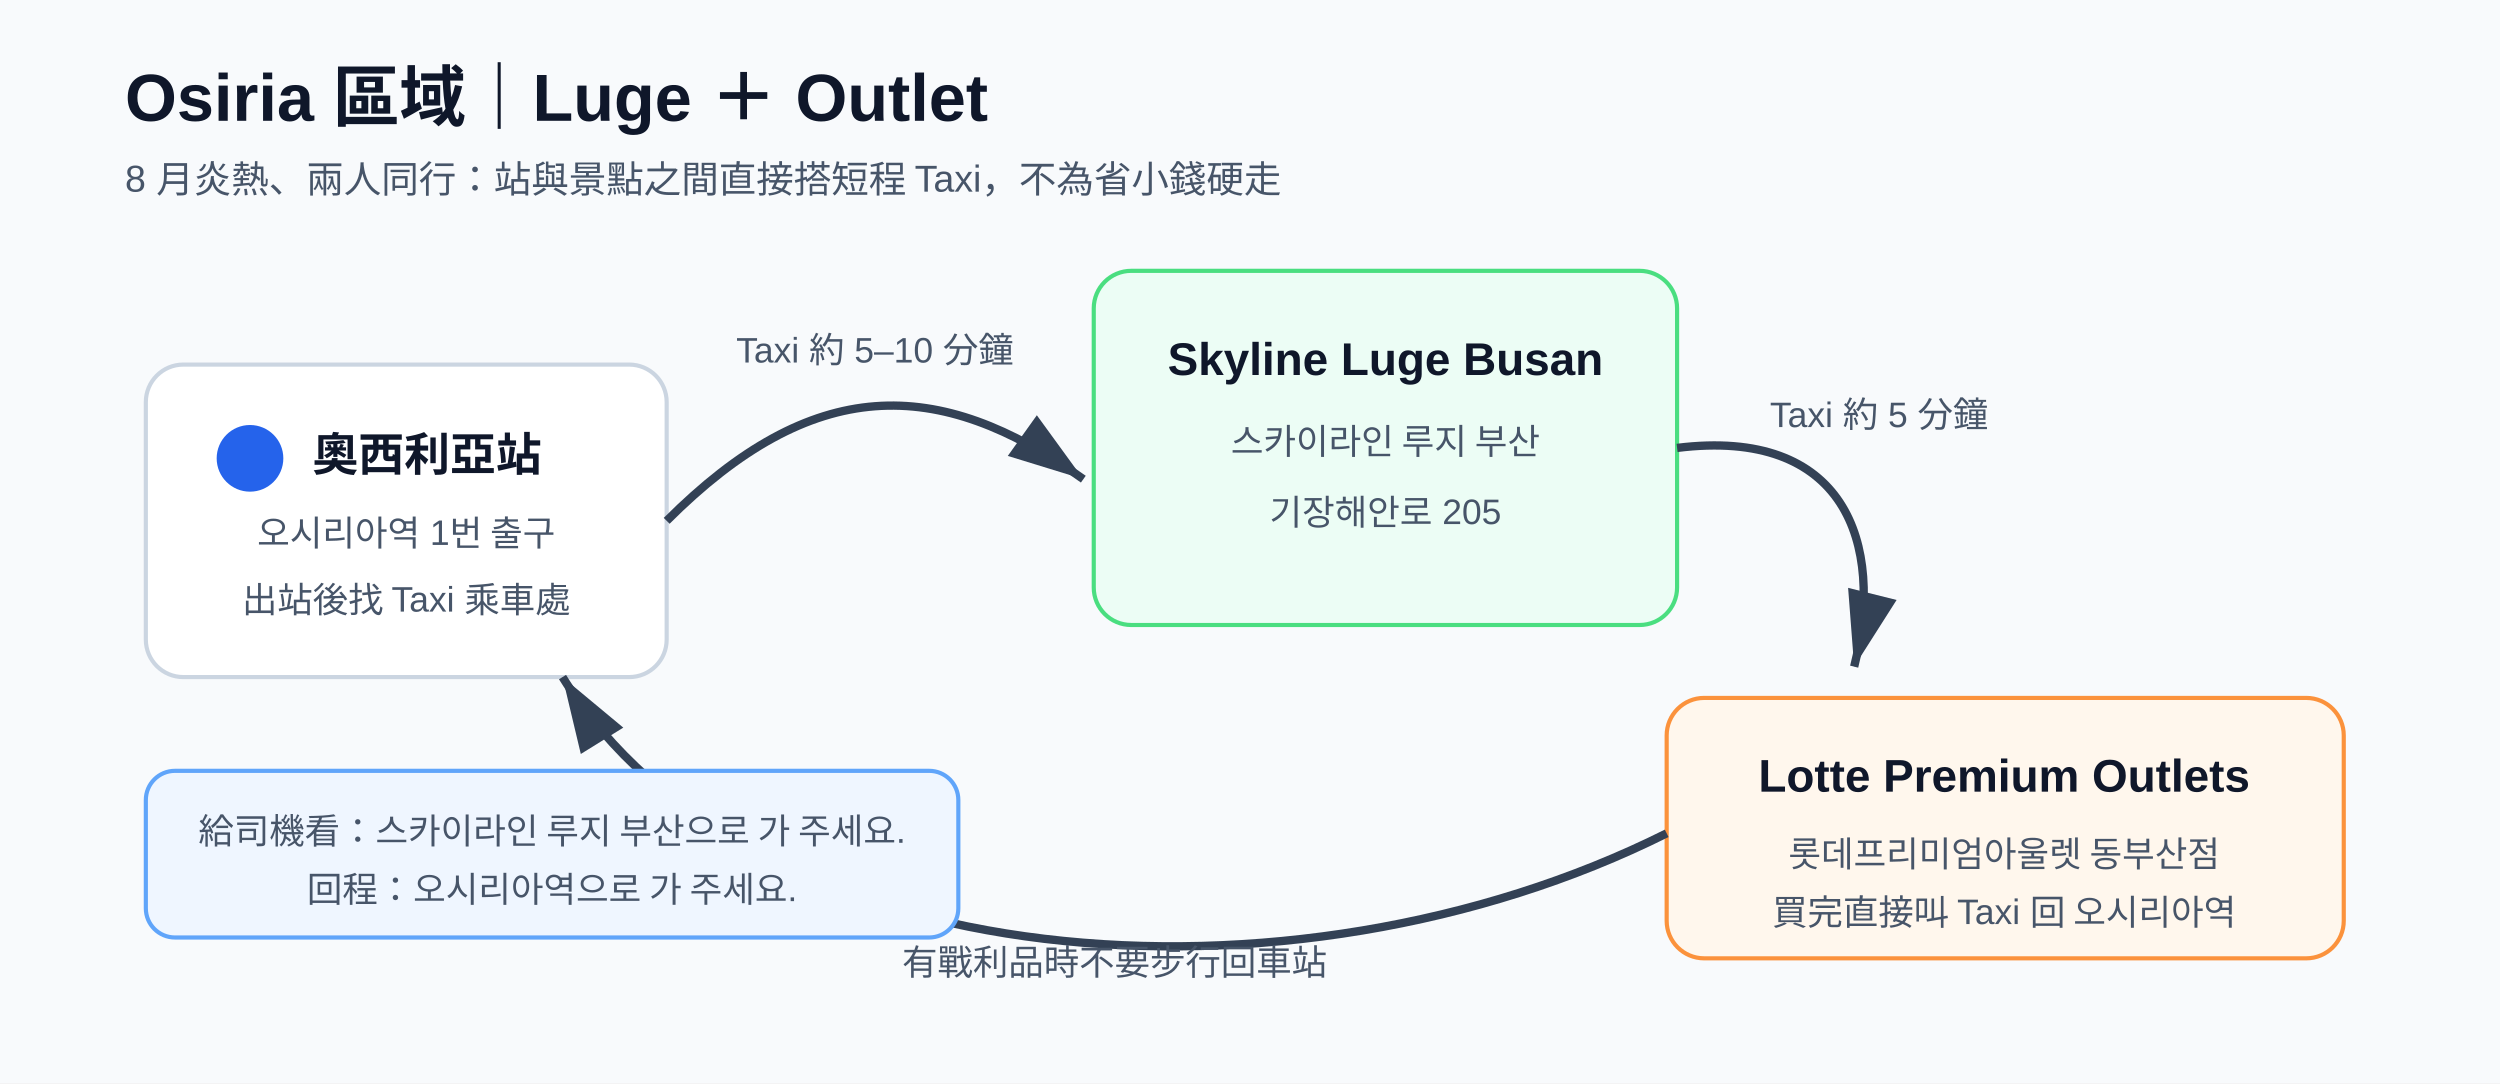
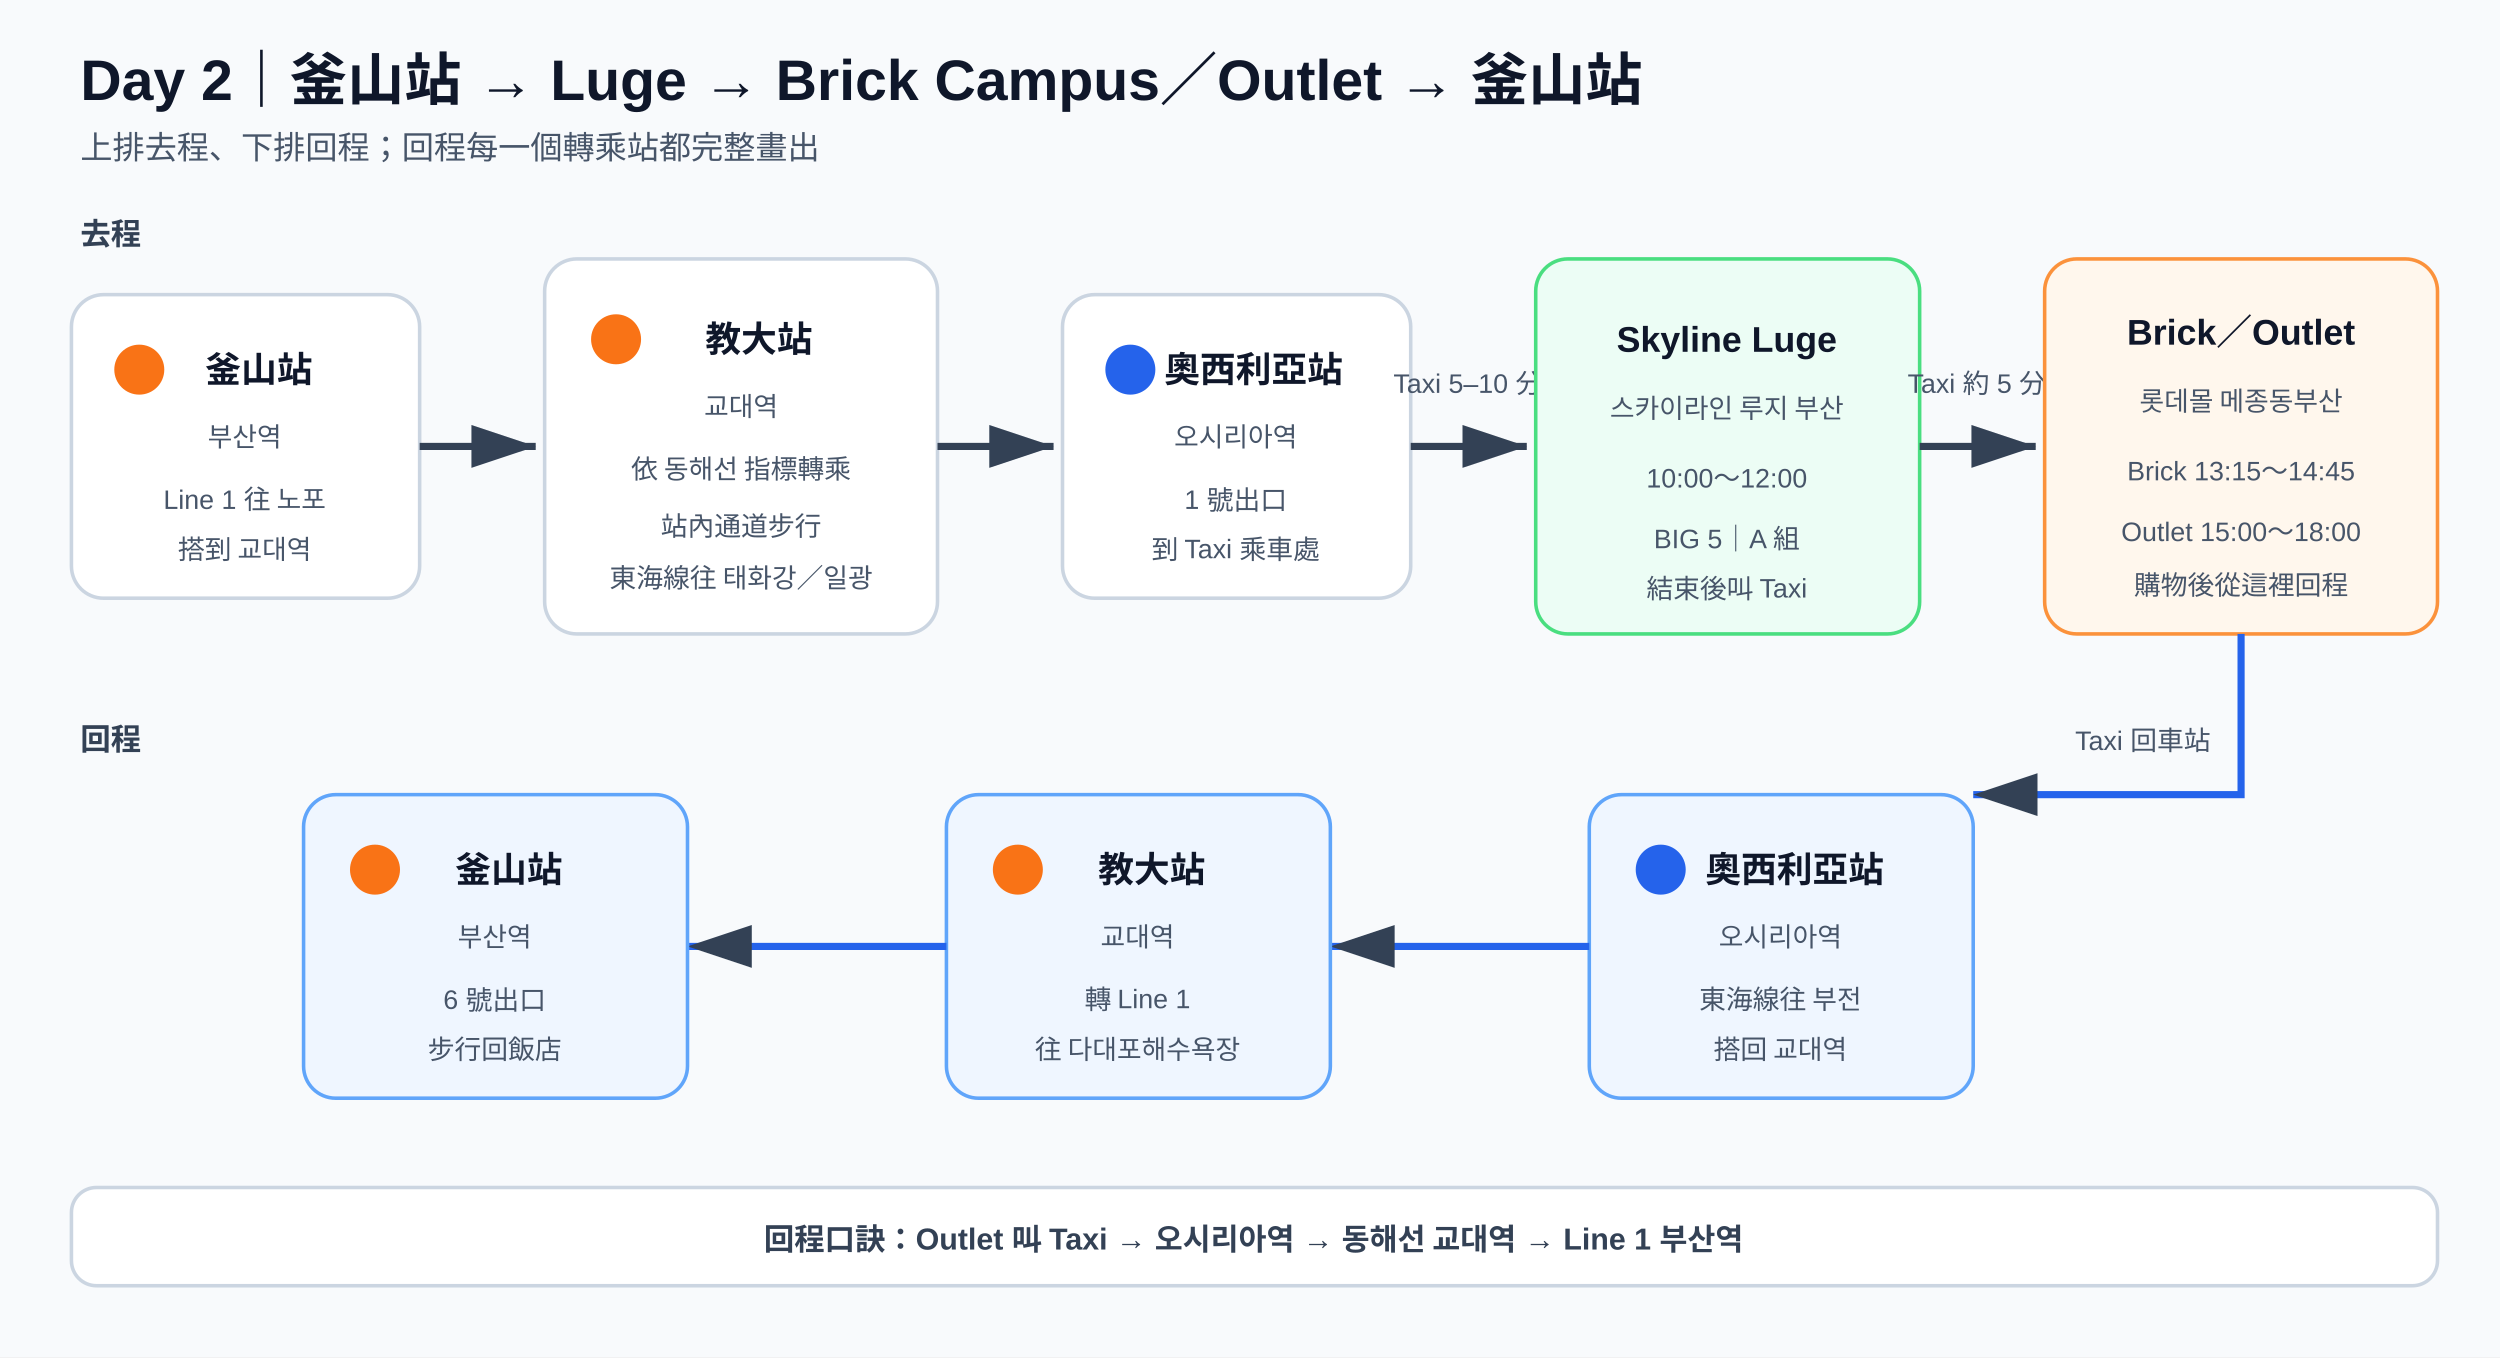
- <svg xmlns="http://www.w3.org/2000/svg" viewBox="0 0 1200 520" role="img" aria-labelledby="title desc">
+ <svg xmlns="http://www.w3.org/2000/svg" viewBox="0 0 1400 760" role="img" aria-labelledby="title desc">
  <defs>
    <marker id="arrow" markerWidth="10" markerHeight="10" refX="9" refY="3" orient="auto">
      <path d="M0 0 L0 6 L9 3 z" fill="#334155" />
    </marker>
-     <style>.title{font:700 32px Arial,'Noto Sans TC',sans-serif;fill:#0f172a}.sub{font:500 18px Arial,'Noto Sans TC',sans-serif;fill:#475569}.box{fill:#fff;stroke:#cbd5e1;stroke-width:2;rx:18}.label{font:700 22px Arial,'Noto Sans TC',sans-serif;fill:#0f172a}.small{font:500 17px Arial,'Noto Sans TC',sans-serif;fill:#475569}.arrow{stroke:#334155;stroke-width:4;fill:none;marker-end:url(#arrow)}</style>
+     <style>
+       .title{font:700 32px Arial,'Noto Sans TC',sans-serif;fill:#0f172a}
+       .sub{font:500 18px Arial,'Noto Sans TC',sans-serif;fill:#475569}
+       .box{fill:#fff;stroke:#cbd5e1;stroke-width:2}
+       .label{font:700 20px Arial,'Noto Sans TC',sans-serif;fill:#0f172a}
+       .small{font:500 15px Arial,'Noto Sans TC',sans-serif;fill:#475569}
+       .route{font:700 17px Arial,'Noto Sans TC',sans-serif;fill:#334155}
+       .arrow{stroke:#334155;stroke-width:4;fill:none;marker-end:url(#arrow)}
+       .return{stroke:#2563eb;stroke-width:4;fill:none;marker-end:url(#arrow)}
+     </style>
  </defs>
-   <rect width="1200" height="520" fill="#f8fafc" />
-   <text x="60" y="58" class="title">Osiria 區域｜Luge ＋ Outlet</text>
-   <text x="60" y="92" class="sub">8 月炎熱、兩人同行：站與景點之間直接搭短程 Taxi，不為省小錢硬走</text>
-   <rect x="70" y="175" width="250" height="150" class="box" />
-   <circle cx="120" cy="220" r="16" fill="#2563eb" />
-   <text x="205" y="226" text-anchor="middle" class="label">奧西利亞站</text>
-   <text x="195" y="262" text-anchor="middle" class="small">오시리아역 1번 출구</text>
-   <text x="195" y="294" text-anchor="middle" class="small">出站後找 Taxi 乘車處</text>
-   <path d="M320 250 C390 180 450 180 520 230" class="arrow" />
-   <text x="420" y="174" text-anchor="middle" class="small">Taxi 約 5–10 分鐘</text>
-   <rect x="525" y="130" width="280" height="170" fill="#ecfdf5" stroke="#4ade80" stroke-width="2" rx="18" />
-   <text x="665" y="180" text-anchor="middle" class="label">Skyline Luge Busan</text>
-   <text x="665" y="218" text-anchor="middle" class="small">스카이라인 루지 부산</text>
-   <text x="665" y="252" text-anchor="middle" class="small">기장해안로 205</text>
-   <path d="M805 215 C885 205 905 260 890 320" class="arrow" />
-   <text x="902" y="205" text-anchor="middle" class="small">Taxi 約 5 分鐘</text>
-   <rect x="800" y="335" width="325" height="125" fill="#fff7ed" stroke="#fb923c" stroke-width="2" rx="18" />
-   <text x="962" y="380" text-anchor="middle" class="label">Lotte Premium Outlets</text>
-   <text x="962" y="416" text-anchor="middle" class="small">롯데프리미엄아울렛 동부산점</text>
-   <text x="962" y="444" text-anchor="middle" class="small">買完直接叫 Taxi 回 오시리아역</text>
-   <path d="M800 400 C620 490 360 470 270 325" class="arrow" />
-   <text x="535" y="468" text-anchor="middle" class="small">有戰利品時不要步行回車站</text>
-   <rect x="70" y="370" width="390" height="80" fill="#eff6ff" stroke="#60a5fa" stroke-width="2" rx="14" />
-   <text x="265" y="405" text-anchor="middle" class="small">給司機看：스카이라인 루지 부산으로 가 주세요.</text>
-   <text x="265" y="433" text-anchor="middle" class="small">回程：오시리아역으로 가 주세요.</text>
+   <rect width="1400" height="760" fill="#f8fafc" />
+   <text x="45" y="56" class="title">Day 2｜釜山站 → Luge → Brick Campus／Outlet → 釜山站</text>
+   <text x="45" y="89" class="sub">上排去程、下排回程；回程每一個轉乘站都完整畫出</text>
+   <text x="45" y="137" class="route">去程</text>
+   <rect x="40" y="165" width="195" height="170" rx="18" class="box" />
+   <circle cx="78" cy="207" r="14" fill="#f97316" />
+   <text x="145" y="214" text-anchor="middle" class="label">釜山站</text>
+   <text x="137" y="250" text-anchor="middle" class="small">부산역</text>
+   <text x="137" y="285" text-anchor="middle" class="small">Line 1 往 노포</text>
+   <text x="137" y="313" text-anchor="middle" class="small">搭到 교대역</text>
+   <path d="M235 250 H300" class="arrow" />
+   <rect x="305" y="145" width="220" height="210" rx="18" class="box" />
+   <circle cx="345" cy="190" r="14" fill="#f97316" />
+   <text x="425" y="197" text-anchor="middle" class="label">教大站</text>
+   <text x="415" y="233" text-anchor="middle" class="small">교대역</text>
+   <text x="415" y="268" text-anchor="middle" class="small">依 동해선 指標轉乘</text>
+   <text x="415" y="300" text-anchor="middle" class="small">站內通道步行</text>
+   <text x="415" y="329" text-anchor="middle" class="small">東海線往 태화강／일광</text>
+   <path d="M525 250 H590" class="arrow" />
+   <rect x="595" y="165" width="195" height="170" rx="18" class="box" />
+   <circle cx="633" cy="207" r="14" fill="#2563eb" />
+   <text x="702" y="214" text-anchor="middle" class="label">奧西利亞站</text>
+   <text x="692" y="250" text-anchor="middle" class="small">오시리아역</text>
+   <text x="692" y="285" text-anchor="middle" class="small">1 號出口</text>
+   <text x="692" y="313" text-anchor="middle" class="small">到 Taxi 乘車處</text>
+   <path d="M790 250 H855" class="arrow" />
+   <text x="822" y="220" text-anchor="middle" class="small">Taxi 5–10 分</text>
+   <rect x="860" y="145" width="215" height="210" rx="18" fill="#ecfdf5" stroke="#4ade80" stroke-width="2" />
+   <text x="967" y="197" text-anchor="middle" class="label">Skyline Luge</text>
+   <text x="967" y="234" text-anchor="middle" class="small">스카이라인 루지 부산</text>
+   <text x="967" y="273" text-anchor="middle" class="small">10:00～12:00</text>
+   <text x="967" y="307" text-anchor="middle" class="small">BIG 5｜A 組</text>
+   <text x="967" y="335" text-anchor="middle" class="small">結束後叫 Taxi</text>
+   <path d="M1075 250 H1140" class="arrow" />
+   <text x="1107" y="220" text-anchor="middle" class="small">Taxi 約 5 分</text>
+   <rect x="1145" y="145" width="220" height="210" rx="18" fill="#fff7ed" stroke="#fb923c" stroke-width="2" />
+   <text x="1255" y="193" text-anchor="middle" class="label">Brick／Outlet</text>
+   <text x="1255" y="230" text-anchor="middle" class="small">롯데몰 메종동부산</text>
+   <text x="1255" y="269" text-anchor="middle" class="small">Brick 13:15～14:45</text>
+   <text x="1255" y="303" text-anchor="middle" class="small">Outlet 15:00～18:00</text>
+   <text x="1255" y="333" text-anchor="middle" class="small">購物後從這裡回程</text>
+   <text x="45" y="420" class="route" fill="#2563eb">回程</text>
+   <path d="M1255 355 V445 H1105" class="return" />
+   <text x="1200" y="420" text-anchor="middle" class="small">Taxi 回車站</text>
+   <rect x="890" y="445" width="215" height="170" rx="18" fill="#eff6ff" stroke="#60a5fa" stroke-width="2" />
+   <circle cx="930" cy="487" r="14" fill="#2563eb" />
+   <text x="1005" y="494" text-anchor="middle" class="label">奧西利亞站</text>
+   <text x="997" y="530" text-anchor="middle" class="small">오시리아역</text>
+   <text x="997" y="565" text-anchor="middle" class="small">東海線往 부전</text>
+   <text x="997" y="593" text-anchor="middle" class="small">搭回 교대역</text>
+   <path d="M890 530 H745" class="return" />
+   <rect x="530" y="445" width="215" height="170" rx="18" fill="#eff6ff" stroke="#60a5fa" stroke-width="2" />
+   <circle cx="570" cy="487" r="14" fill="#f97316" />
+   <text x="645" y="494" text-anchor="middle" class="label">教大站</text>
+   <text x="637" y="530" text-anchor="middle" class="small">교대역</text>
+   <text x="637" y="565" text-anchor="middle" class="small">轉 Line 1</text>
+   <text x="637" y="593" text-anchor="middle" class="small">往 다대포해수욕장</text>
+   <path d="M530 530 H385" class="return" />
+   <rect x="170" y="445" width="215" height="170" rx="18" fill="#eff6ff" stroke="#60a5fa" stroke-width="2" />
+   <circle cx="210" cy="487" r="14" fill="#f97316" />
+   <text x="285" y="494" text-anchor="middle" class="label">釜山站</text>
+   <text x="277" y="530" text-anchor="middle" class="small">부산역</text>
+   <text x="277" y="565" text-anchor="middle" class="small">6 號出口</text>
+   <text x="277" y="593" text-anchor="middle" class="small">步行回飯店</text>
+   <rect x="40" y="665" width="1325" height="55" rx="14" fill="#fff" stroke="#cbd5e1" stroke-width="2" />
+   <text x="702" y="700" text-anchor="middle" class="route">回程口訣：Outlet 叫 Taxi → 오시리아역 → 동해선 교대역 → Line 1 부산역</text>
</svg>
